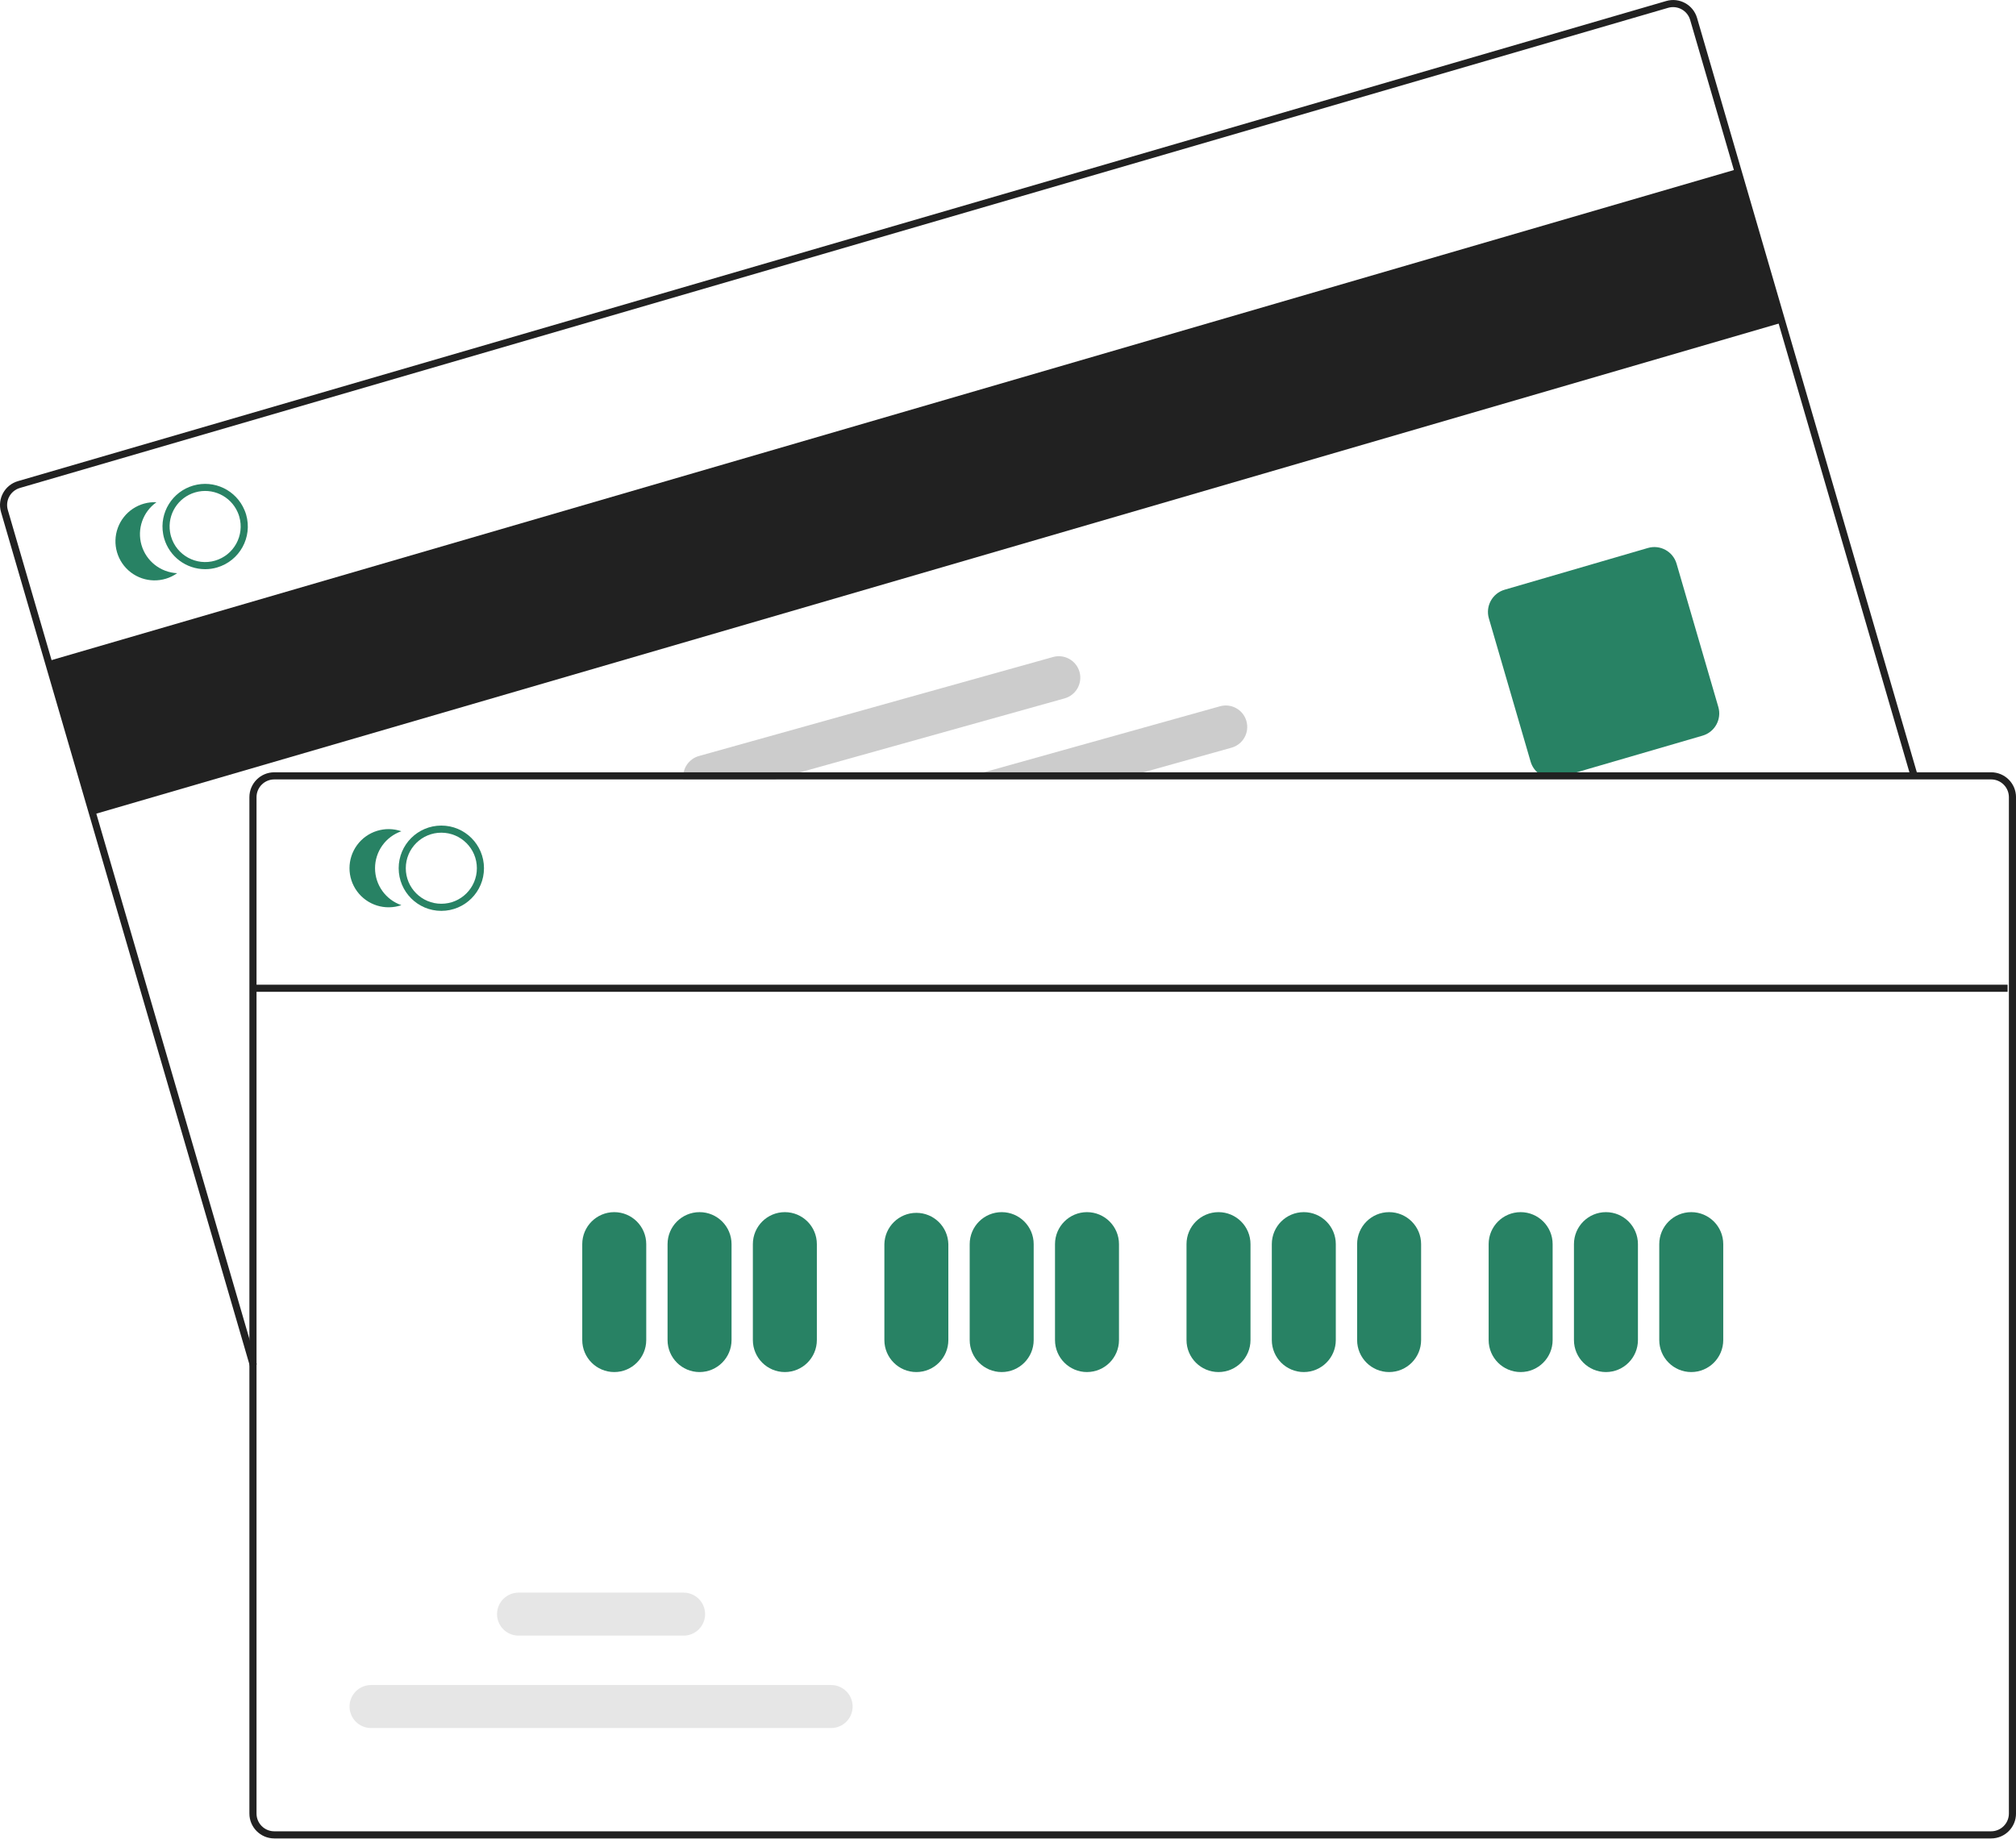
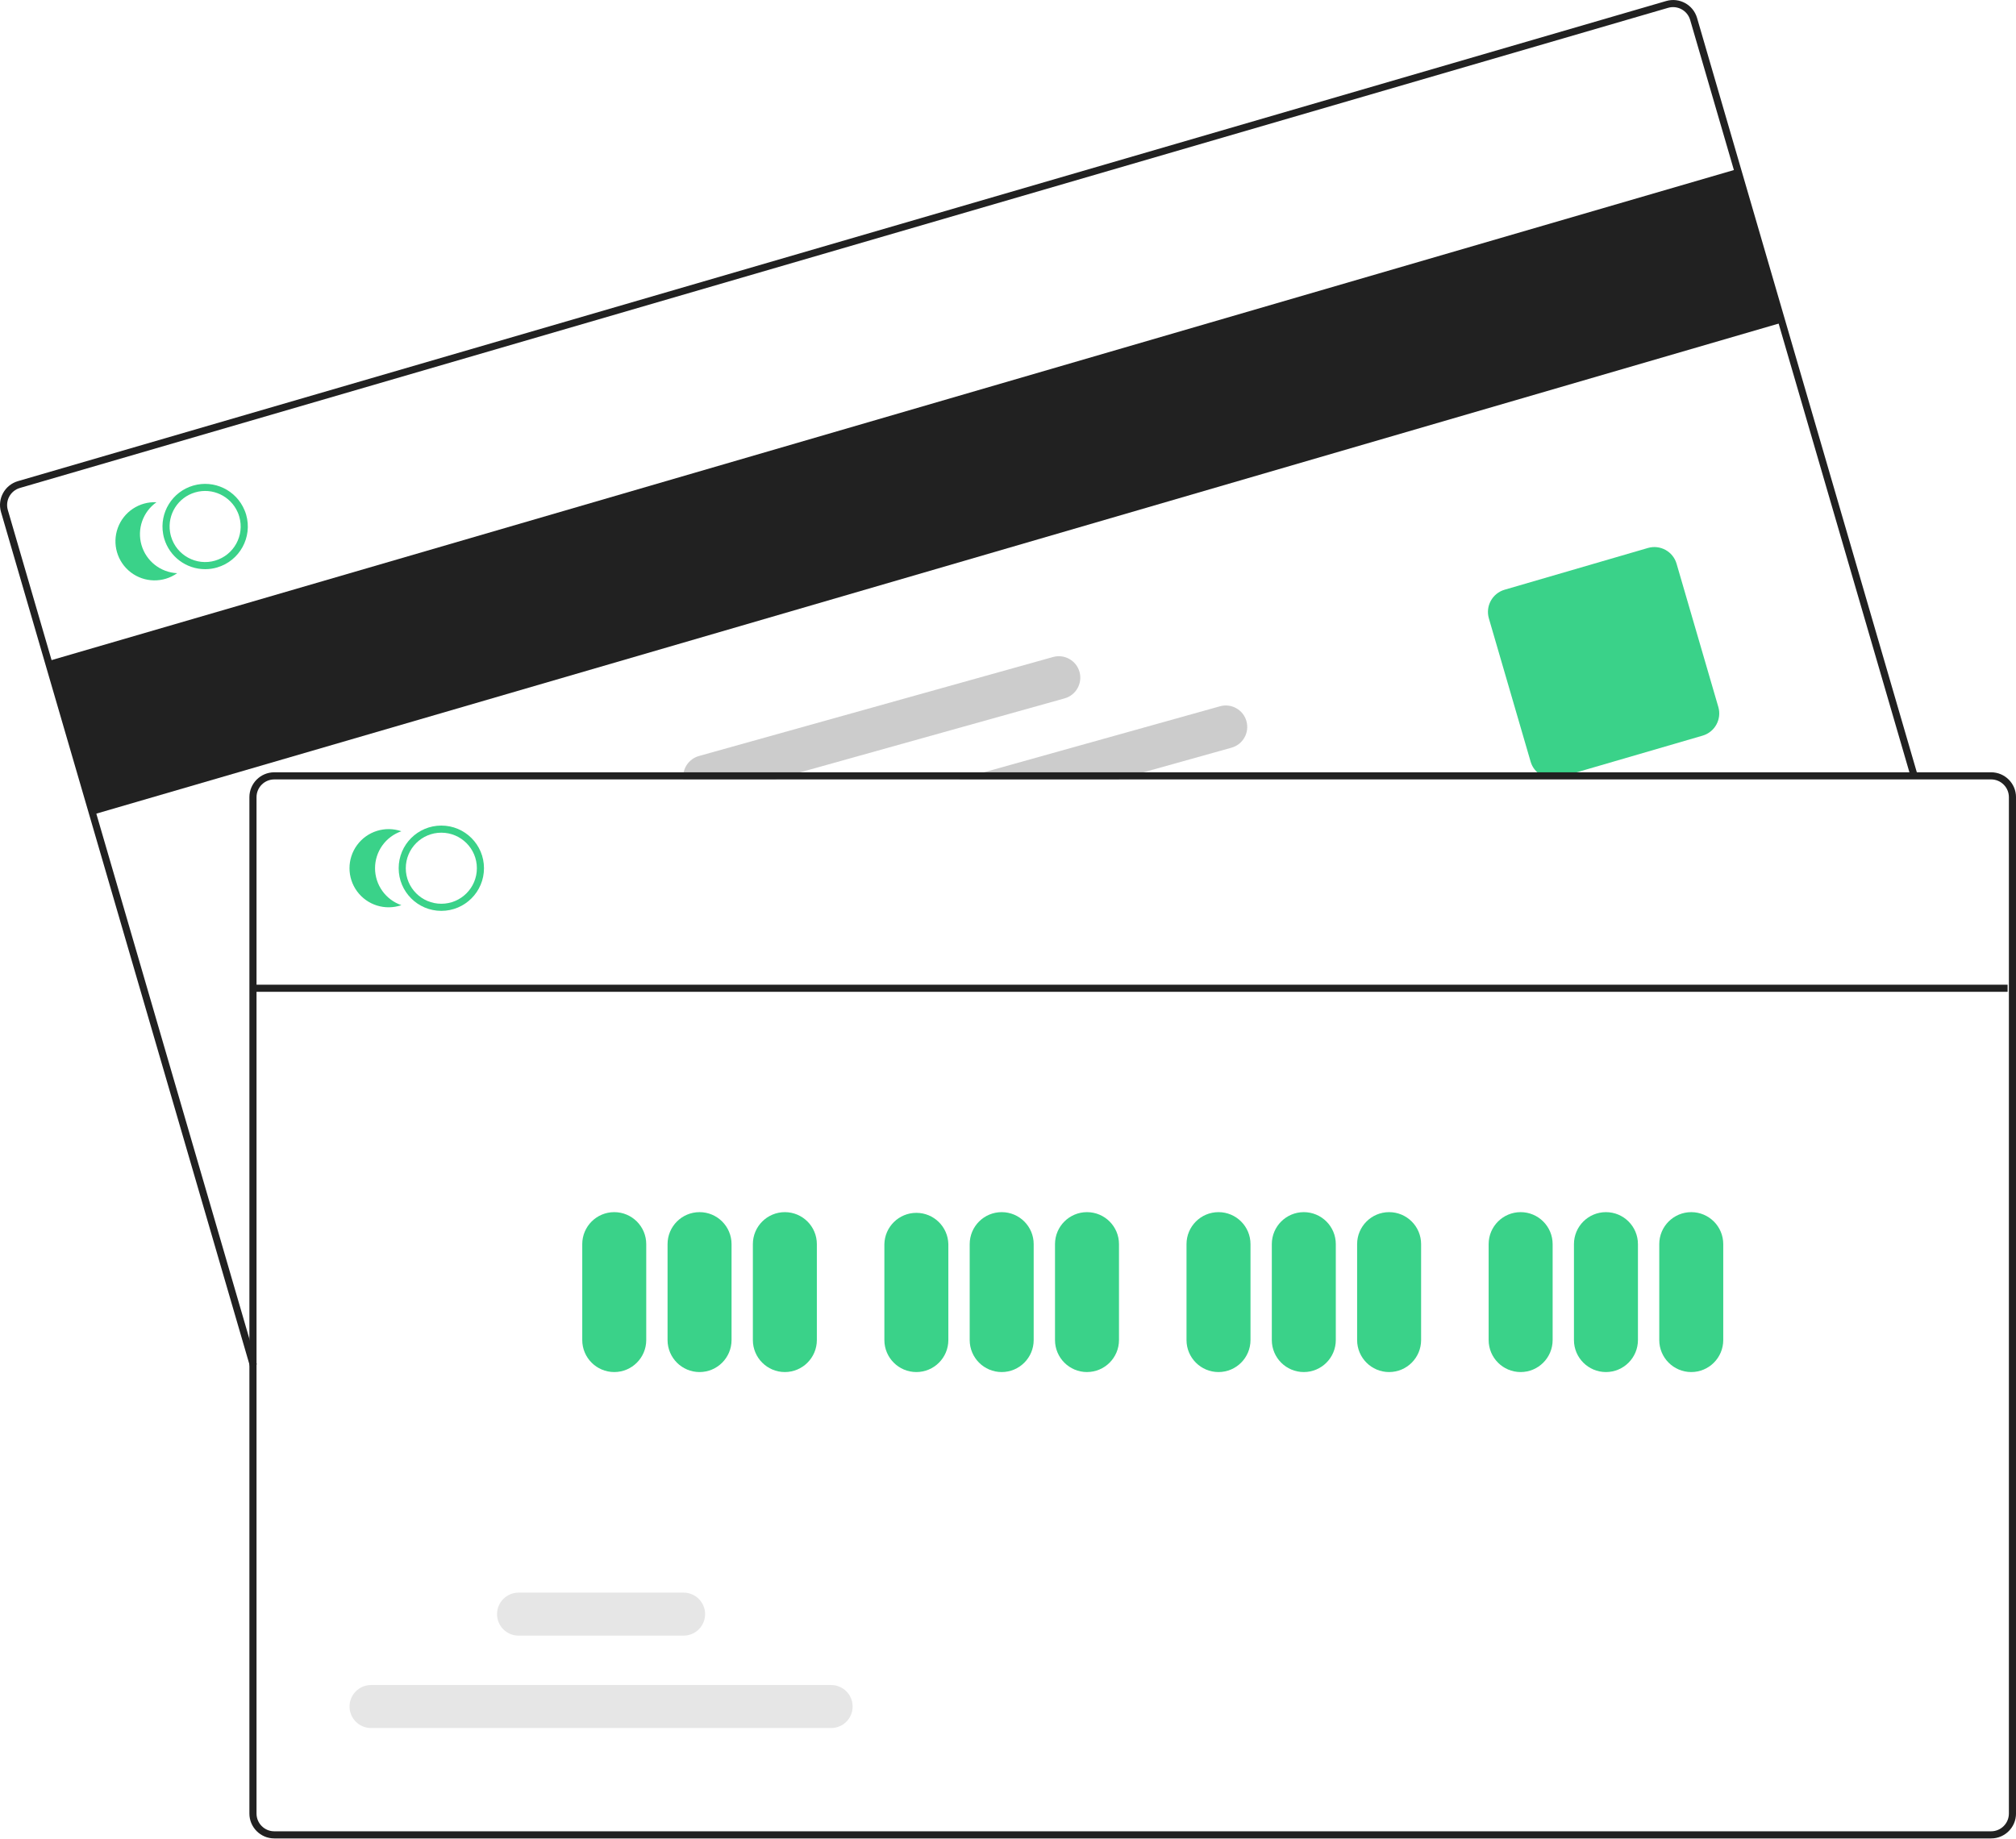
<svg xmlns="http://www.w3.org/2000/svg" width="129.553" height="118.164" viewBox="0 0 129.553 118.164">
  <g transform="translate(-0.002 -0.001)">
    <rect width="113.068" height="10.279" transform="translate(3.097 42.494) rotate(-16.244)" fill="#212121" />
    <path d="M332.137,279.312l-16-54.915a1.6,1.6,0,0,1,1.088-1.982l105.923-30.861a1.6,1.6,0,0,1,1.982,1.088L439.3,241.292l-.439.128-14.175-48.651a1.144,1.144,0,0,0-1.416-.777L317.353,222.853a1.142,1.142,0,0,0-.777,1.416l16,54.915Z" transform="translate(-316.071 -191.488)" fill="#212121" />
-     <path d="M738.851,360.3a1.487,1.487,0,0,1-1.426-1.07l-2.684-9.211a1.487,1.487,0,0,1,1.01-1.841l9.211-2.684a1.486,1.486,0,0,1,1.841,1.01l2.684,9.211a1.487,1.487,0,0,1-1.01,1.841l-9.211,2.684A1.48,1.48,0,0,1,738.851,360.3Z" transform="translate(-639.061 -310.271)" fill="#288264" />
-     <path d="M367.166,329.625a2.68,2.68,0,0,0-.1-.279,2.741,2.741,0,0,0-5.233,1.524,2.6,2.6,0,0,0,.066.288,2.745,2.745,0,0,0,2.634,1.974,2.684,2.684,0,0,0,.765-.11A2.744,2.744,0,0,0,367.166,329.625Zm-1.994,2.958a2.287,2.287,0,0,1-2.832-1.553,2.609,2.609,0,0,1-.064-.288,2.283,2.283,0,0,1,4.349-1.265,1.908,1.908,0,0,1,.1.276,2.285,2.285,0,0,1-1.556,2.83Z" transform="translate(-351.347 -296.546)" fill="#288264" />
-     <path d="M350.231,335.557a2.513,2.513,0,0,1,.961-2.754,2.513,2.513,0,1,0,1.329,4.561A2.513,2.513,0,0,1,350.231,335.557Z" transform="translate(-341.135 -300.52)" fill="#288264" />
+     <path d="M738.851,360.3a1.487,1.487,0,0,1-1.426-1.07l-2.684-9.211a1.487,1.487,0,0,1,1.01-1.841l9.211-2.684a1.486,1.486,0,0,1,1.841,1.01l2.684,9.211a1.487,1.487,0,0,1-1.01,1.841l-9.211,2.684A1.48,1.48,0,0,1,738.851,360.3Z" transform="translate(-639.061 -310.271)" fill="#3AD289" />
+     <path d="M367.166,329.625a2.68,2.68,0,0,0-.1-.279,2.741,2.741,0,0,0-5.233,1.524,2.6,2.6,0,0,0,.066.288,2.745,2.745,0,0,0,2.634,1.974,2.684,2.684,0,0,0,.765-.11A2.744,2.744,0,0,0,367.166,329.625Zm-1.994,2.958a2.287,2.287,0,0,1-2.832-1.553,2.609,2.609,0,0,1-.064-.288,2.283,2.283,0,0,1,4.349-1.265,1.908,1.908,0,0,1,.1.276,2.285,2.285,0,0,1-1.556,2.83Z" transform="translate(-351.347 -296.546)" fill="#3AD289" />
+     <path d="M350.231,335.557a2.513,2.513,0,0,1,.961-2.754,2.513,2.513,0,1,0,1.329,4.561A2.513,2.513,0,0,1,350.231,335.557Z" transform="translate(-341.135 -300.52)" fill="#3AD289" />
    <path d="M604.257,391.017a1.38,1.38,0,0,0-1.7-.959L587.39,394.3l-1.633.457h10.256l1.633-.457,5.653-1.581a1.382,1.382,0,0,0,.957-1.7Z" transform="translate(-524.154 -344.66)" fill="#ccc" />
    <path d="M533.758,377.153a1.381,1.381,0,0,0-1.7-.957L509.3,382.56a1.386,1.386,0,0,0-1,1.5h5.891l1.635-.457,16.972-4.747A1.383,1.383,0,0,0,533.758,377.153Z" transform="translate(-464.384 -333.965)" fill="#ccc" />
    <path d="M498.167,408.8H387.84a1.6,1.6,0,0,0-1.6,1.6v65.328a1.6,1.6,0,0,0,1.6,1.6H498.167a1.6,1.6,0,0,0,1.6-1.6V410.4a1.6,1.6,0,0,0-1.6-1.6Zm1.142,66.927a1.143,1.143,0,0,1-1.142,1.142H387.84a1.142,1.142,0,0,1-1.142-1.142V410.4a1.143,1.143,0,0,1,1.142-1.142H498.167a1.143,1.143,0,0,1,1.142,1.142Z" transform="translate(-370.211 -359.159)" fill="#212121" />
-     <path d="M430.978,429.282a2.741,2.741,0,1,1,2.741-2.741A2.741,2.741,0,0,1,430.978,429.282Zm0-5.025a2.284,2.284,0,1,0,2.284,2.284A2.284,2.284,0,0,0,430.978,424.257Z" transform="translate(-402.615 -370.734)" fill="#288264" />
-     <path d="M416.048,427.312a2.513,2.513,0,0,1,1.693-2.375,2.513,2.513,0,1,0,0,4.75A2.513,2.513,0,0,1,416.048,427.312Z" transform="translate(-391.945 -371.506)" fill="#288264" />
-     <path d="M481.937,542.857a2.058,2.058,0,0,1-2.056-2.056v-6.167a2.056,2.056,0,0,1,4.112,0V540.8A2.058,2.058,0,0,1,481.937,542.857Z" transform="translate(-442.462 -454.665)" fill="#288264" />
-     <path d="M505.937,542.857a2.058,2.058,0,0,1-2.056-2.056v-6.167a2.056,2.056,0,0,1,4.112,0V540.8A2.058,2.058,0,0,1,505.937,542.857Z" transform="translate(-460.98 -454.665)" fill="#288264" />
-     <path d="M529.937,542.857a2.058,2.058,0,0,1-2.056-2.056v-6.167a2.056,2.056,0,0,1,4.112,0V540.8A2.058,2.058,0,0,1,529.937,542.857Z" transform="translate(-479.498 -454.665)" fill="#288264" />
-     <path d="M566.937,542.857a2.058,2.058,0,0,1-2.056-2.056v-6.167a2.056,2.056,0,0,1,4.111,0V540.8A2.058,2.058,0,0,1,566.937,542.857Z" transform="translate(-508.047 -454.665)" fill="#288264" />
-     <path d="M590.937,542.857a2.058,2.058,0,0,1-2.056-2.056v-6.167a2.056,2.056,0,0,1,4.112,0V540.8A2.058,2.058,0,0,1,590.937,542.857Z" transform="translate(-526.564 -454.665)" fill="#288264" />
-     <path d="M614.937,542.857a2.058,2.058,0,0,1-2.056-2.056v-6.167a2.056,2.056,0,0,1,4.112,0V540.8a2.058,2.058,0,0,1-2.056,2.056Z" transform="translate(-545.082 -454.665)" fill="#288264" />
-     <path d="M651.937,542.857a2.058,2.058,0,0,1-2.056-2.056v-6.167a2.056,2.056,0,0,1,4.112,0V540.8A2.058,2.058,0,0,1,651.937,542.857Z" transform="translate(-573.631 -454.665)" fill="#288264" />
-     <path d="M675.937,542.857a2.058,2.058,0,0,1-2.056-2.056v-6.167a2.056,2.056,0,0,1,4.112,0V540.8A2.058,2.058,0,0,1,675.937,542.857Z" transform="translate(-592.149 -454.665)" fill="#288264" />
-     <path d="M699.937,542.857a2.058,2.058,0,0,1-2.056-2.056v-6.167a2.056,2.056,0,0,1,4.112,0V540.8A2.058,2.058,0,0,1,699.937,542.857Z" transform="translate(-610.667 -454.665)" fill="#288264" />
-     <path d="M736.937,542.857a2.058,2.058,0,0,1-2.056-2.056v-6.167a2.056,2.056,0,0,1,4.112,0V540.8A2.058,2.058,0,0,1,736.937,542.857Z" transform="translate(-639.215 -454.665)" fill="#288264" />
-     <path d="M760.937,542.857a2.058,2.058,0,0,1-2.056-2.056v-6.167a2.056,2.056,0,0,1,4.112,0V540.8A2.058,2.058,0,0,1,760.937,542.857Z" transform="translate(-657.733 -454.665)" fill="#288264" />
-     <path d="M784.937,542.857a2.058,2.058,0,0,1-2.056-2.056v-6.167a2.056,2.056,0,0,1,4.112,0V540.8A2.058,2.058,0,0,1,784.937,542.857Z" transform="translate(-676.251 -454.665)" fill="#288264" />
+     <path d="M430.978,429.282a2.741,2.741,0,1,1,2.741-2.741A2.741,2.741,0,0,1,430.978,429.282Zm0-5.025a2.284,2.284,0,1,0,2.284,2.284A2.284,2.284,0,0,0,430.978,424.257Z" transform="translate(-402.615 -370.734)" fill="#3AD289" />
+     <path d="M416.048,427.312a2.513,2.513,0,0,1,1.693-2.375,2.513,2.513,0,1,0,0,4.75A2.513,2.513,0,0,1,416.048,427.312Z" transform="translate(-391.945 -371.506)" fill="#3AD289" />
+     <path d="M481.937,542.857a2.058,2.058,0,0,1-2.056-2.056v-6.167a2.056,2.056,0,0,1,4.112,0V540.8A2.058,2.058,0,0,1,481.937,542.857Z" transform="translate(-442.462 -454.665)" fill="#3AD289" />
+     <path d="M505.937,542.857a2.058,2.058,0,0,1-2.056-2.056v-6.167a2.056,2.056,0,0,1,4.112,0V540.8A2.058,2.058,0,0,1,505.937,542.857Z" transform="translate(-460.98 -454.665)" fill="#3AD289" />
+     <path d="M529.937,542.857a2.058,2.058,0,0,1-2.056-2.056v-6.167a2.056,2.056,0,0,1,4.112,0V540.8A2.058,2.058,0,0,1,529.937,542.857Z" transform="translate(-479.498 -454.665)" fill="#3AD289" />
+     <path d="M566.937,542.857a2.058,2.058,0,0,1-2.056-2.056v-6.167a2.056,2.056,0,0,1,4.111,0V540.8A2.058,2.058,0,0,1,566.937,542.857Z" transform="translate(-508.047 -454.665)" fill="#3AD289" />
+     <path d="M590.937,542.857a2.058,2.058,0,0,1-2.056-2.056v-6.167a2.056,2.056,0,0,1,4.112,0V540.8A2.058,2.058,0,0,1,590.937,542.857Z" transform="translate(-526.564 -454.665)" fill="#3AD289" />
+     <path d="M614.937,542.857a2.058,2.058,0,0,1-2.056-2.056v-6.167a2.056,2.056,0,0,1,4.112,0V540.8a2.058,2.058,0,0,1-2.056,2.056Z" transform="translate(-545.082 -454.665)" fill="#3AD289" />
+     <path d="M651.937,542.857a2.058,2.058,0,0,1-2.056-2.056v-6.167a2.056,2.056,0,0,1,4.112,0V540.8A2.058,2.058,0,0,1,651.937,542.857Z" transform="translate(-573.631 -454.665)" fill="#3AD289" />
+     <path d="M675.937,542.857a2.058,2.058,0,0,1-2.056-2.056v-6.167a2.056,2.056,0,0,1,4.112,0V540.8A2.058,2.058,0,0,1,675.937,542.857Z" transform="translate(-592.149 -454.665)" fill="#3AD289" />
+     <path d="M699.937,542.857a2.058,2.058,0,0,1-2.056-2.056v-6.167a2.056,2.056,0,0,1,4.112,0V540.8A2.058,2.058,0,0,1,699.937,542.857Z" transform="translate(-610.667 -454.665)" fill="#3AD289" />
+     <path d="M736.937,542.857a2.058,2.058,0,0,1-2.056-2.056v-6.167a2.056,2.056,0,0,1,4.112,0V540.8A2.058,2.058,0,0,1,736.937,542.857Z" transform="translate(-639.215 -454.665)" fill="#3AD289" />
+     <path d="M760.937,542.857a2.058,2.058,0,0,1-2.056-2.056v-6.167a2.056,2.056,0,0,1,4.112,0V540.8A2.058,2.058,0,0,1,760.937,542.857Z" transform="translate(-657.733 -454.665)" fill="#3AD289" />
+     <path d="M784.937,542.857a2.058,2.058,0,0,1-2.056-2.056v-6.167a2.056,2.056,0,0,1,4.112,0V540.8A2.058,2.058,0,0,1,784.937,542.857Z" transform="translate(-676.251 -454.665)" fill="#3AD289" />
    <path d="M445.36,668.413H415.793a1.381,1.381,0,1,1,0-2.763H445.36a1.381,1.381,0,1,1,0,2.763Z" transform="translate(-391.947 -557.341)" fill="#e6e6e6" />
    <path d="M467.9,642.413H457.293a1.381,1.381,0,1,1,0-2.763H467.9a1.381,1.381,0,0,1,0,2.763Z" transform="translate(-423.968 -537.28)" fill="#e6e6e6" />
    <rect width="112.611" height="0.457" transform="translate(16.404 63.294)" fill="#212121" />
  </g>
</svg>
